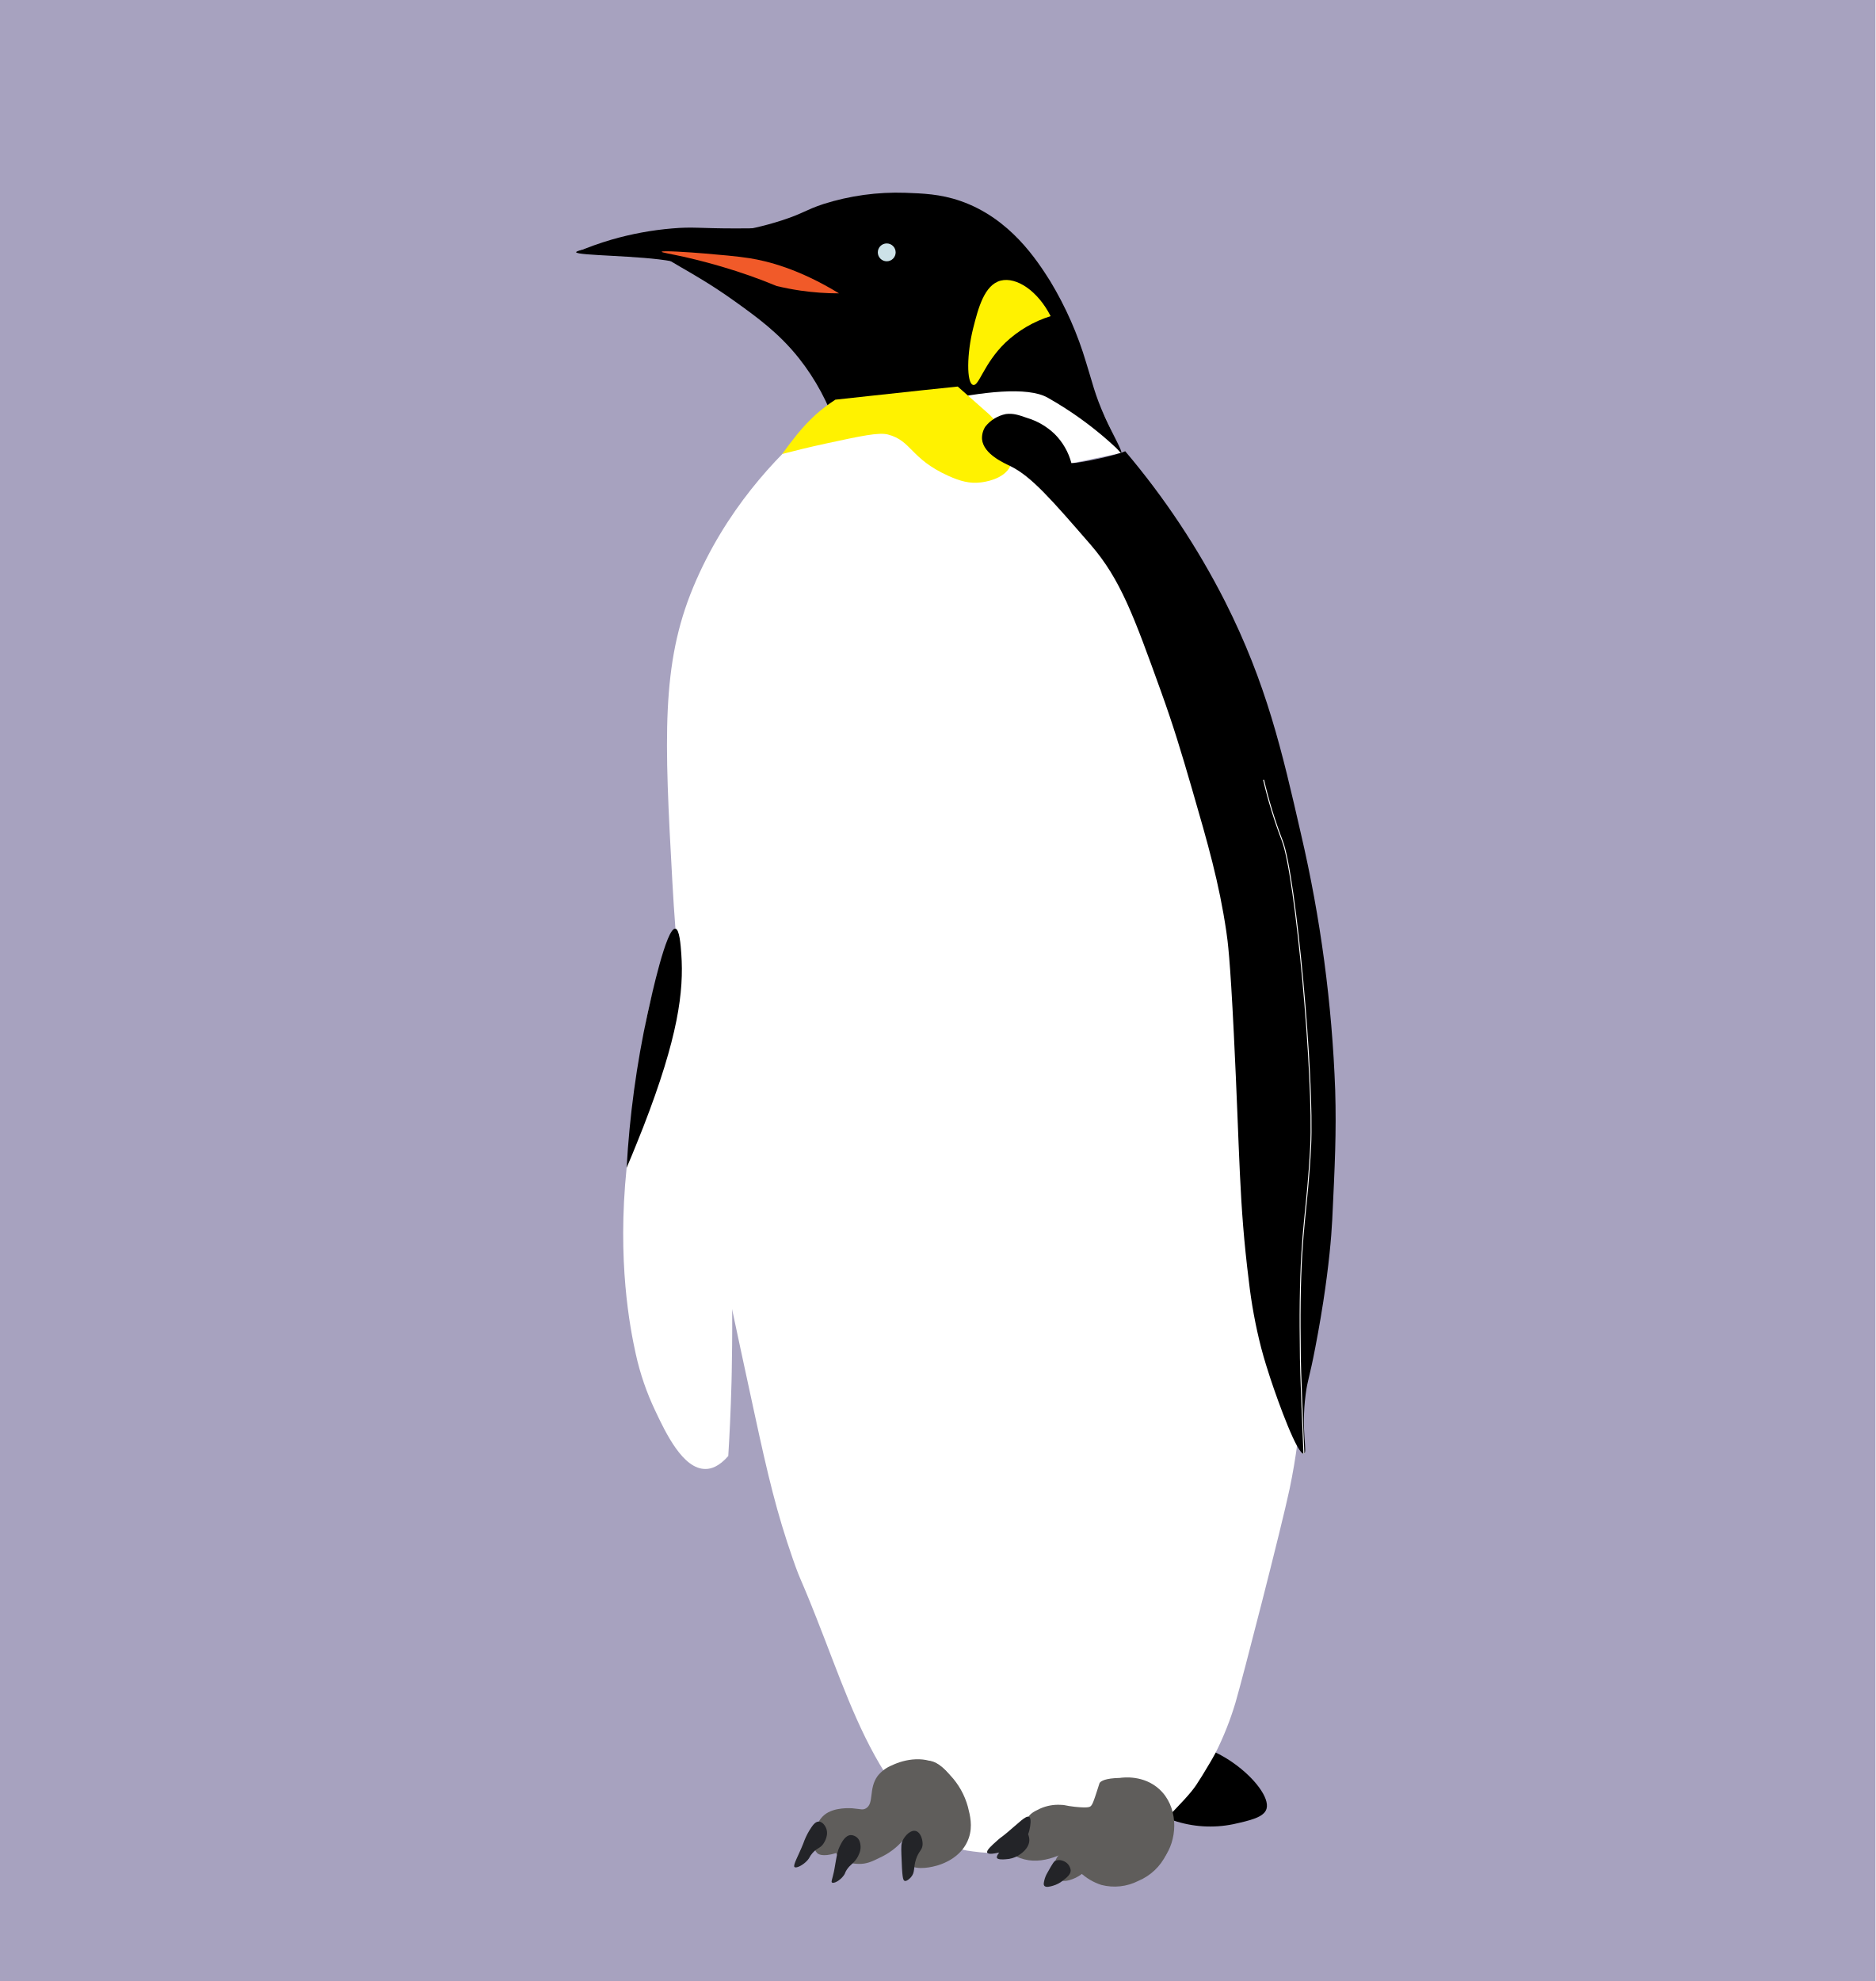
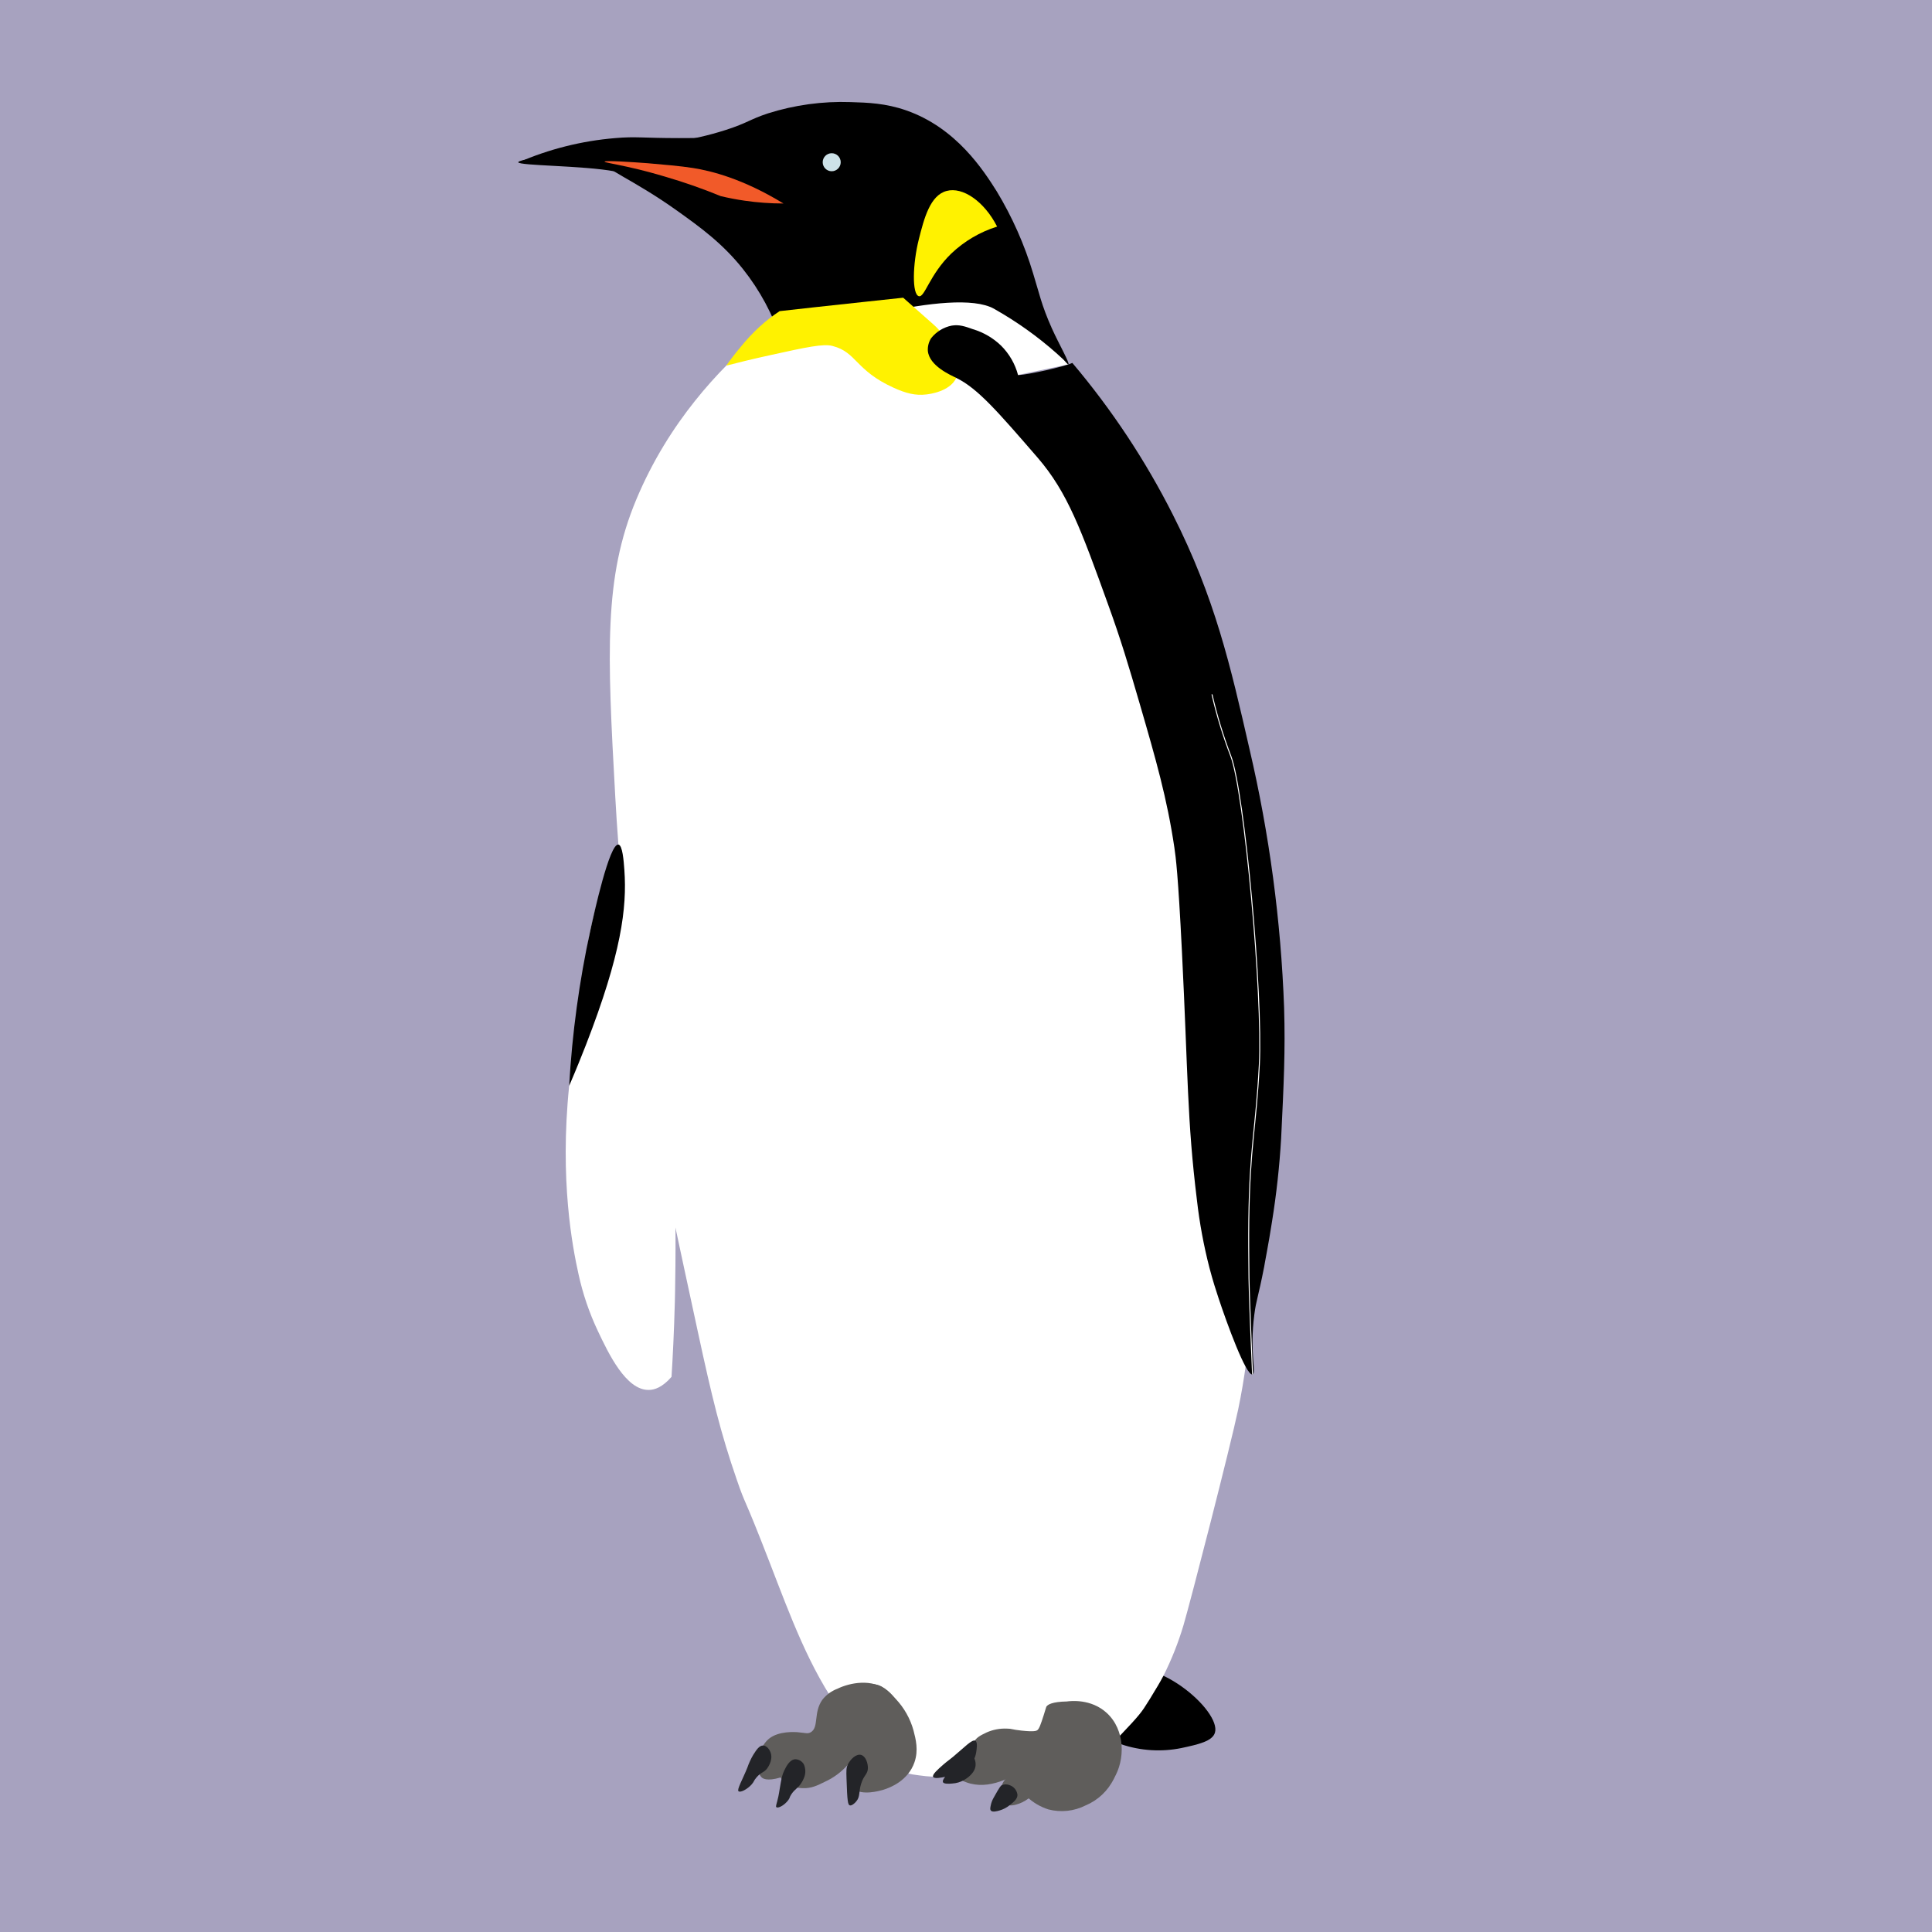
- <svg xmlns="http://www.w3.org/2000/svg" viewBox="0 0 500 528.06">
+ <svg xmlns="http://www.w3.org/2000/svg" viewBox="0 0 499.57 499.57">
  <defs>
    <style>.cls-1{fill:#a7a2bf;}.cls-2{fill:#fff;}.cls-3{fill:#5f5d5b;}.cls-4{fill:#232428;}.cls-5{fill:#f15a29;}.cls-6{fill:#cde2e8;}.cls-7{fill:#fff200;}.cls-8,.cls-9{fill:none;stroke-miterlimit:10;}.cls-8{stroke:#fff;stroke-width:0.25px;}.cls-9{stroke:#000;}</style>
  </defs>
  <g id="Layer_13" data-name="Layer 13">
-     <rect class="cls-1" width="500" height="528.06" />
+     <rect class="cls-1" width="499.57" height="499.57" />
  </g>
  <g id="Layer_15" data-name="Layer 15">
-     <path d="M310.28,444.12c11.28-5.08,29.09,10.51,27.4,16.28-.66,2.29-4.42,3.12-8.91,4.12a30.66,30.66,0,0,1-15.91-1c-5.56-1.62-9-2.62-10.2-5.53C300.82,453.54,305,446.49,310.28,444.12Z" transform="translate(0 21.75)" />
-     <path class="cls-2" d="M216.56,91.78q3.09-3.47,6.16-7l36.73-4A73.9,73.9,0,0,1,261.83,67c2.32-8.48,4.28-9.59,5-9.92,4.6-2.2,11.06,3.18,11.51,3.57,2.3,2,2.89,3.53,6,9.56,5.51,10.67,5.87,10.1,10.28,19.23,1.89,3.93,3.37,7.23,4.36,9.53l-13.3,2.78a280.33,280.33,0,0,1,48.45,89c24.35,75.27,12.45,153.46,12.65,153.46s-.16-19-.14-19a167.87,167.87,0,0,1-2.8,49.91c-2.11,10-12.54,50.56-14.44,57a82.29,82.29,0,0,1-5.31,13.38c-1.07,2-2.31,4-2.31,4h0c-.74,1.25-1.74,2.91-2.86,4.59-1.47,2.2-4,4.82-9,10a3.14,3.14,0,0,1-2,1.13c-1.35.12-2.27-1.07-3.75-2.25-1.78-1.42-3.63-3.59-5.18-2.77-3,1.56-4.49,4.12-9.37,5.13a4.11,4.11,0,0,0-1.17.15c-1.79.75-.92,3.94-2.42,5.41-1.21,1.17-3.23.62-5.51.29-8.49-1.23-10.46,2.1-21.05.6a24.76,24.76,0,0,1-3.36-.6c-1.38-.41-5.88-1.92-14-11.86-1.22-1.5-2-2.48-3.13-4-8.42-11.58-13.42-25.36-19-39.87-7.07-18.32-6.09-14.43-8.6-21.66-4.25-12.23-6.56-21.8-10.27-39-5.27-24.45-8-36.65-9.93-48.05-6-35.86-10.07-60.08-11.91-93.32-2.14-38.44-3-58.07,5.55-78.63S206.88,100.11,216.56,91.78Z" transform="translate(0 21.75)" />
-     <path d="M176.41,45.36c-.54,1.84,7.23,4.44,19.31,13.07,6.07,4.34,11.9,8.55,17.27,15.28a60.81,60.81,0,0,1,10.13,18.87c7.55-2.44,45.4-14.37,56.19-8.34,1.05.59,2.38,1.39,2.38,1.39a95.12,95.12,0,0,1,15.88,12c.59.55,1.21,1.44,1.39,1.33.41-.25-2.27-4.93-4.36-9.53-2.75-6-3.45-9.65-5-14.49A93.38,93.38,0,0,0,280,53.18c-3.43-5.41-10.61-16.74-23.93-21.36-5.43-1.88-10.09-2-14.7-2.18a65,65,0,0,0-21.84,3c-4.9,1.63-5.3,2.49-11.12,4.37a79.06,79.06,0,0,1-14.09,3.18C199,42.07,203,44,202.78,45,202.16,47.51,177.35,42.13,176.41,45.36Z" transform="translate(0 21.75)" />
-     <path d="M196.1,39.14c-9.63,0-11.36-.48-16.86,0a83.54,83.54,0,0,0-16.23,3,81.06,81.06,0,0,0-9.39,3.38l57.58-.4,2-6.15C209.22,39.05,203.3,39.14,196.1,39.14Z" transform="translate(0 21.75)" />
-     <path class="cls-3" d="M292.42,455.85c-.76,2.34-1.15,3.52-1.68,3.91-.22.16-.74.48-4.2.11-2.59-.28-2.49-.52-3.79-.52a11.77,11.77,0,0,0-5.42,1c-1.63.78-2.83,1.36-3.44,2.75a5.55,5.55,0,0,0,.78,5.37c1.84,2.26,5.37,1.75,10.76,1,3.14-.46,4.85-.73,7-1.91,4.31-2.4,4.55-6.73,6-6.57,2.72.29,1.35,15.1,5.8,16.46,2.44.74,5.5-2.91,6.73-4.88,3.09-4.95,3.08-12.88-1.87-17.39-4.15-3.8-9.58-3.15-10.53-3-3.88.08-5,.83-5.35,1.3C293.18,453.48,293.18,453.48,292.42,455.85Z" transform="translate(0 21.75)" />
-     <path class="cls-3" d="M282.35,463.73c-3.42.18-5.13.26-7.1,1.09a13.19,13.19,0,0,0-4.36,3c-1.13,1.1-2.15,2.1-2,3.19.18,1.46,2.31,2.24,3.12,2.54,6,2.19,12-1.32,16.76-4.06,1.86-1.08,3.16-2,3.06-3-.12-1.32-2.72-2.05-3.79-2.36A16.88,16.88,0,0,0,282.35,463.73Z" transform="translate(0 21.75)" />
-     <path d="M168.31,43c-6.16.58-14.74,1.81-14.69,2.48.07.94,17.26.85,25.53,2.43,2.38.46,4.8,1,4.8,1,2.39.55,4.41,1.09,6.45,1.63a296.49,296.49,0,0,0,34.55,7L211.2,45.12a92.61,92.61,0,0,0-21.69-2.88c-.91,0-1.83,0-2.83,0C182.51,42.27,175.53,42.36,168.31,43Z" transform="translate(0 21.75)" />
-     <path class="cls-3" d="M296.56,459.84a12,12,0,0,1-6.17,7.46c-2.89,1.32-5.32.58-6.2,2.35a3.54,3.54,0,0,0-.09,2.36c.46,2.43,2.22,3.95,3.85,5.31a14.86,14.86,0,0,0,5.69,3.38,14,14,0,0,0,9.87-1.08,14.48,14.48,0,0,0,7.43-7.05c2.8-6.25-.21-13.12-2.58-15.05a5.66,5.66,0,0,0-1.63-.95c-2-.67-3,.44-4.77.24-2.62-.3-3.55-3-4.55-2.51S297.34,456.92,296.56,459.84Z" transform="translate(0 21.75)" />
-     <path class="cls-3" d="M290.42,474.59c.31,1.68-2.31,3.79-4.44,4.55-.9.33-2.61.94-3.77,0-1.55-1.24-1.46-4.69,0-6.3C284.48,470.33,290,472.38,290.42,474.59Z" transform="translate(0 21.75)" />
-     <path class="cls-4" d="M283.37,474.27a2.64,2.64,0,0,0-2,0c-.29.12-.51.3-2.19,3.32a7.15,7.15,0,0,0-.77,2c-.13.62-.21,1,0,1.31.41.58,1.65.22,2.38,0a7.52,7.52,0,0,0,2.55-1.32c1.2-.94,2.14-1.69,2.13-2.8A3.06,3.06,0,0,0,283.37,474.27Z" transform="translate(0 21.75)" />
-     <path class="cls-5" d="M176.41,45.36c0,.21,2.21.53,6.05,1.37,4.35,1,7.52,1.88,10.07,2.63A143.64,143.64,0,0,1,207.1,54.5c2,.47,4.08.89,6.37,1.22a71.61,71.61,0,0,0,10.23.73c-10.76-6.57-19.11-8.62-23.84-9.37-3.34-.53-8.07-.93-12-1.26C183.65,45.46,176.45,45,176.41,45.36Z" transform="translate(0 21.75)" />
-     <circle class="cls-6" cx="236.42" cy="67.27" r="2.38" />
-     <path class="cls-7" d="M208.56,99.27c2.72-.72,6.79-1.74,11.78-2.82,9.27-2,13.95-3,16.38-2.38,6.39,1.66,5.95,6.41,16.08,11,3.21,1.46,5.78,2.13,8.64,1.78.87-.1,6.2-.75,7.94-4.36,2.41-5-3.88-11.92-4.77-12.89a16.27,16.27,0,0,0-1.33-1.31l-.12-.1c-.45-.39-2.53-2.22-7.81-6.9l-9.55,1-13.89,1.5-9.19,1a44.46,44.46,0,0,0-5.26,4,50.55,50.55,0,0,0-5,5.33C210.81,96.17,209.51,97.91,208.56,99.27Z" transform="translate(0 21.75)" />
-     <path d="M285.66,101.71a17.13,17.13,0,0,0-4.51-7.81,18.26,18.26,0,0,0-7.41-4.28c-2.11-.74-3.61-1.26-5.57-1A9.3,9.3,0,0,0,262.69,92a5.61,5.61,0,0,0-.86,3.34c.38,4,6,6.4,7.55,7.15,5.64,2.78,10.91,8.87,21.44,21,7.94,9.18,11.52,19.09,18.67,38.92,3.33,9.24,5.36,15.95,8.34,26.21,4.24,14.61,7.21,24.95,9.13,37.92.37,2.51,1,6.93,2,27.21,1.65,33,1.34,44.64,4,65.92a131.42,131.42,0,0,0,3.29,17.85c.92,3.49,1.76,6,2.4,8,2.23,6.76,7.3,20.65,9,20.22,1.08-.27-.83-5.93.47-15.85.5-3.87,1-4.25,2.59-12.59.05-.24,1.17-6,2.1-12.06,1.47-9.54,2.15-17,2.39-21.85.71-14.75,1.12-23.15.79-34.54a357.71,357.71,0,0,0-9.13-68.31c-5.05-22.05-9.15-40-20.26-62A206.39,206.39,0,0,0,300,98.53C297.87,99.54,288.34,101.66,285.66,101.71Z" transform="translate(0 21.75)" />
-     <path class="cls-8" d="M336.89,186.1a123.59,123.59,0,0,0,5,16.28c3.59,9.35,8.51,63.2,7.55,81.61-.89,16.93-2.52,21.3-2.78,41.1-.07,5,0,9.92,0,9.92,0,4.09.08,7.08.14,9.11.1,3.09.38,11,.85,21.67" transform="translate(0 21.75)" />
-     <path class="cls-7" d="M280.12,62.52A31,31,0,0,0,268,69.64c-5.75,5.6-7,11.62-8.54,11.22-1.83-.47-1.67-8.46,0-15.09,1.37-5.43,3-11.59,7.35-12.72C271,52,276.69,55.77,280.12,62.52Z" transform="translate(0 21.75)" />
-     <path class="cls-2" d="M180.06,225.79a116.44,116.44,0,0,0-7.38,22.56c-.72,3.36-1.11,5.91-3.44,24.07-1.4,11-2.1,16.44-2.17,17.13-2.56,24.92.89,42.61,2.45,49.68a70,70,0,0,0,5.15,15c2.82,6,7.46,15.74,13.5,15.59,1.45,0,3.55-.65,6-3.45.31-5,.66-11.76.87-19.78,0,0,.42-15.89,0-29.49C194.48,299.72,189.94,267,180.06,225.79Z" transform="translate(0 21.75)" />
-     <path d="M181.65,232.55c.7,9.94-.8,22.09-10.16,46.17-1,2.48-2.46,6.25-4.42,10.83a261.71,261.71,0,0,1,5.61-41.2c.95-4.32,5-22.86,7.38-22.56C181.16,225.92,181.48,230.09,181.65,232.55Z" transform="translate(0 21.75)" />
-     <path class="cls-9" d="M-76.33,143" transform="translate(0 21.75)" />
-     <path class="cls-3" d="M234,451.65c-2.47,3.38-.9,7.3-3.09,8.62-.87.53-1.28.22-3.7,0-.37,0-4.78-.39-7.4,1.75-3,2.45-3.88,8.35-1.92,10.2.23.22,1.3,1.13,5,0,6.52-2,7.49-6,13.16-8.92,2.33-1.18,1.7-.29,10.8-3.35,5.38-1.8,7.07-2.59,7.54-4.2.69-2.36-1.64-5.15-3.26-6.45-4.13-3.31-10-2.1-13.3-.49A9.2,9.2,0,0,0,234,451.65Z" transform="translate(0 21.75)" />
-     <path class="cls-4" d="M218.3,463.82c.95,0,1.78,1.09,2.07,2.07.61,2.08-1,4.06-1.11,4.18-.9,1-1.52.84-2.68,2.19-.76.88-.62,1.12-1.29,1.87-1.13,1.27-3,2.24-3.47,1.79s1.11-3.15,2.33-6.21a19,19,0,0,1,1.56-3.39C216.54,465,217.28,463.79,218.3,463.82Z" transform="translate(0 21.75)" />
-     <path class="cls-3" d="M229,460.54a12,12,0,0,0-4.94,5c-.76,1.44-2.25,4.3-1.11,6.69,1.28,2.67,5,2.83,5.88,2.86,2.23.1,3.87-.72,5.77-1.67a18,18,0,0,0,6.1-4.54c1.43-1.67,4.64-5.43,3.77-9.67a5.3,5.3,0,0,0-1.86-3.47c-2.64-1.82-7.43.33-7.91,2.6-.18.83.35,1.09.23,2.21-.19,1.73-1.75,4-3.44,3.67A3.48,3.48,0,0,1,229,460.54Z" transform="translate(0 21.75)" />
-     <path class="cls-4" d="M223.89,470.41c.53-1.08,1.43-2.89,2.91-3a2.62,2.62,0,0,1,2.25,1.34,4.4,4.4,0,0,1,0,3.68,5.57,5.57,0,0,1-.6,1.18c-1,1.52-1.75,1.63-2.69,3.05-.56.85-.31.85-.81,1.53-1,1.38-2.71,2.25-3.14,1.86-.26-.24.08-.78.52-2.83.19-.88.17-.92.37-2.05C223.18,472.47,223.3,471.61,223.89,470.41Z" transform="translate(0 21.75)" />
-     <path class="cls-3" d="M240.67,466.48c-.09,4.63-.14,7.45,1.62,8.81,2.24,1.72,6.65.5,7.47.27l.37-.11c1.58-.48,6.48-2.29,8.18-7.29,1.07-3.17.33-6-.26-8.32a19.92,19.92,0,0,0-4.74-8.41c-2-2.13-3.73-3.91-6.14-3.82a6.94,6.94,0,0,0-5.5,3.94c-1,2-.26,3-.6,10.11C240.94,464.13,240.72,463.56,240.67,466.48Z" transform="translate(0 21.75)" />
-     <path class="cls-4" d="M240.67,468.87c-.4.86-.41,1.52-.34,3.71.21,6,.37,6.88.89,7.05s1.44-.72,1.67-1c1.14-1.32.59-2.47,1.33-4.76s1.74-2.42,1.77-4.06c0-1.33-.57-3.08-1.77-3.47C242.83,465.92,241.3,467.52,240.67,468.87Z" transform="translate(0 21.75)" />
-     <path class="cls-4" d="M274.36,462.55c-.84-.44-2.77,1.65-5.84,4.2-.4.34-.62.52-.95.77-.68.53-1,.71-1.74,1.4-1.39,1.23-2.91,2.58-2.62,3.17s2.19.19,3.21,0a14.84,14.84,0,0,0,4.05-1.35,8.2,8.2,0,0,0,2.32-1.53,6.73,6.73,0,0,0,1.74-3.46C274.68,465,275.09,462.93,274.36,462.55Z" transform="translate(0 21.75)" />
-     <path class="cls-4" d="M270,468a22,22,0,0,0-2.89,3.11c-1,1.28-1.5,2-1.29,2.41s1.48.43,2.4.33a7.07,7.07,0,0,0,3.22-.95c.57-.35,3-1.85,3-4.18,0-1.05-.53-2.38-1.4-2.63C272.38,465.94,271.58,466.64,270,468Z" transform="translate(0 21.75)" />
+     <path d="M287.78,432.08c11-5,28.46,10.29,26.81,15.93-.65,2.24-4.32,3.06-8.71,4a30,30,0,0,1-15.58-1c-5.44-1.58-8.81-2.56-10-5.41C278.51,441.3,282.62,434.4,287.78,432.08Z" transform="translate(-0.43)" />
+     <path class="cls-2" d="M196.05,87.23l6-6.8L238,76.54a71,71,0,0,1,2.33-13.6c2.27-8.3,4.18-9.39,4.86-9.72,4.5-2.14,10.82,3.12,11.27,3.5,2.24,1.93,2.83,3.46,5.88,9.36,5.39,10.45,5.74,9.88,10.05,18.82,1.86,3.84,3.3,7.08,4.28,9.33l-13,2.72A274.31,274.31,0,0,1,311.1,184c23.83,73.67,12.18,150.19,12.38,150.19s-.16-18.62-.14-18.62a164.27,164.27,0,0,1-2.74,48.85c-2.06,9.78-12.28,49.49-14.14,55.8a79.75,79.75,0,0,1-5.19,13.09c-1,1.92-2.26,3.93-2.26,3.93h0c-.73,1.23-1.7,2.85-2.8,4.5-1.44,2.15-3.91,4.71-8.84,9.82a3.14,3.14,0,0,1-1.92,1.11c-1.32.11-2.22-1-3.67-2.2-1.74-1.4-3.55-3.51-5.06-2.72-2.91,1.53-4.4,4-9.17,5a4.42,4.42,0,0,0-1.16.14c-1.74.73-.89,3.86-2.36,5.3-1.18,1.14-3.16.6-5.39.28-8.31-1.21-10.24,2.06-20.6.59a24.43,24.43,0,0,1-3.3-.59c-1.35-.4-5.75-1.87-13.68-11.61-1.19-1.46-1.94-2.42-3.05-4-8.25-11.34-13.15-24.82-18.63-39-6.93-17.93-6-14.13-8.42-21.2-4.16-12-6.43-21.34-10.06-38.19-5.15-23.93-7.84-35.87-9.71-47-5.89-35.09-9.86-58.81-11.66-91.33-2.09-37.62-3-56.84,5.44-77S186.57,95.38,196.05,87.23Z" transform="translate(-0.43)" />
+     <path d="M156.75,41.8c-.53,1.8,7.08,4.34,18.9,12.78,5.94,4.25,11.64,8.38,16.9,15A59.12,59.12,0,0,1,202.46,88c7.4-2.38,44.45-14.06,55-8.16,1,.58,2.33,1.36,2.33,1.36a93.19,93.19,0,0,1,15.55,11.71c.57.54,1.18,1.42,1.36,1.31.4-.25-2.22-4.82-4.28-9.33-2.68-5.9-3.37-9.44-4.85-14.19a91.89,91.89,0,0,0-9.43-21.26c-3.35-5.29-10.38-16.38-23.42-20.91-5.31-1.84-9.87-2-14.38-2.13A63.5,63.5,0,0,0,199,29.32c-4.8,1.59-5.19,2.44-10.89,4.28a79.14,79.14,0,0,1-13.79,3.11c4.59,1.86,8.52,3.77,8.27,4.77C182,43.9,157.68,38.63,156.75,41.8Z" transform="translate(-0.43)" />
+     <path d="M176,35.71c-9.42,0-11.12-.47-16.5,0A79.26,79.26,0,0,0,134.45,42l56.35-.39,1.95-6C188.86,35.62,183.07,35.71,176,35.71Z" transform="translate(-0.43)" />
+     <path class="cls-3" d="M270.29,443.56c-.74,2.29-1.13,3.45-1.64,3.83-.21.15-.72.47-4.11.1-2.54-.27-2.44-.51-3.71-.51a11.67,11.67,0,0,0-5.31,1c-1.59.77-2.77,1.33-3.36,2.69a5.43,5.43,0,0,0,.76,5.26c1.8,2.21,5.26,1.71,10.53.94,3.08-.45,4.75-.72,6.84-1.88,4.22-2.34,4.46-6.58,5.86-6.43,2.67.29,1.32,14.79,5.68,16.12,2.39.72,5.39-2.85,6.59-4.77,3-4.85,3-12.61-1.83-17-4.06-3.71-9.37-3.08-10.3-2.95-3.8.07-4.88.8-5.24,1.27C271,441.24,271,441.24,270.29,443.56Z" transform="translate(-0.43)" />
+     <path class="cls-3" d="M260.44,451.27c-3.35.17-5,.26-6.95,1.07a12.91,12.91,0,0,0-4.26,2.91c-1.11,1.08-2.11,2.06-2,3.13.18,1.42,2.26,2.19,3.06,2.48,5.85,2.15,11.77-1.29,16.4-4,1.82-1.06,3.1-2,3-2.95-.13-1.3-2.66-2-3.72-2.32A16.47,16.47,0,0,0,260.44,451.27Z" transform="translate(-0.43)" />
+     <path d="M148.83,39.52c-6,.57-14.43,1.78-14.38,2.43.06.93,16.88.83,25,2.38,2.34.45,4.7,1,4.7,1,2.34.54,4.32,1.06,6.32,1.6a290.25,290.25,0,0,0,33.81,6.85L190.8,41.56a89.88,89.88,0,0,0-21.23-2.81c-.89,0-1.78,0-2.77,0C162.72,38.77,155.89,38.86,148.83,39.52Z" transform="translate(-0.43)" />
+     <path class="cls-3" d="M274.34,447.46a11.69,11.69,0,0,1-6,7.3c-2.83,1.3-5.21.57-6.08,2.3a3.59,3.59,0,0,0-.08,2.31c.45,2.38,2.18,3.87,3.76,5.21a14.52,14.52,0,0,0,5.57,3.29,13.69,13.69,0,0,0,9.67-1.05,14.19,14.19,0,0,0,7.27-6.89c2.74-6.13-.21-12.85-2.52-14.74a5.8,5.8,0,0,0-1.6-.93c-1.92-.66-2.9.43-4.67.23-2.57-.28-3.47-2.92-4.45-2.45S275.11,444.6,274.34,447.46Z" transform="translate(-0.43)" />
+     <path class="cls-3" d="M268.34,461.9c.3,1.65-2.26,3.71-4.35,4.46-.88.31-2.55.91-3.69,0-1.51-1.22-1.42-4.6,0-6.17C262.53,457.73,267.94,459.74,268.34,461.9Z" transform="translate(-0.43)" />
+     <path class="cls-4" d="M261.43,461.58a2.61,2.61,0,0,0-1.92,0c-.28.13-.5.3-2.14,3.26a6.58,6.58,0,0,0-.76,2c-.12.61-.2,1,0,1.29.4.56,1.62.21,2.33,0a7.43,7.43,0,0,0,2.49-1.29c1.18-.93,2.1-1.67,2.09-2.75A3,3,0,0,0,261.43,461.58Z" transform="translate(-0.43)" />
+     <path class="cls-5" d="M156.75,41.8c0,.2,2.17.51,5.92,1.34,4.26.93,7.36,1.84,9.85,2.57a143.12,143.12,0,0,1,14.27,5c1.91.46,4,.87,6.23,1.19a70.05,70.05,0,0,0,10,.72c-10.53-6.43-18.7-8.43-23.33-9.17-3.26-.52-7.9-.91-11.73-1.24C163.84,41.9,156.79,41.43,156.75,41.8Z" transform="translate(-0.43)" />
+     <circle class="cls-6" cx="215.06" cy="41.95" r="2.33" />
+     <path class="cls-7" d="M188.22,94.55c2.66-.69,6.65-1.69,11.52-2.75,9.08-2,13.66-3,16-2.33,6.25,1.62,5.82,6.27,15.74,10.78,3.14,1.43,5.65,2.09,8.45,1.75.85-.1,6.07-.73,7.77-4.27,2.37-4.91-3.79-11.66-4.66-12.61a15.13,15.13,0,0,0-1.31-1.28l-.11-.1c-.45-.38-2.48-2.17-7.65-6.76l-9.34,1-13.6,1.47-9,1a41.43,41.43,0,0,0-5.15,4,48.61,48.61,0,0,0-4.9,5.22C190.42,91.52,189.15,93.23,188.22,94.55Z" transform="translate(-0.43)" />
+     <path d="M263.68,97a16.75,16.75,0,0,0-4.42-7.65A17.78,17.78,0,0,0,252,85.12c-2.06-.73-3.53-1.24-5.45-.93a9,9,0,0,0-5.36,3.27,5.49,5.49,0,0,0-.84,3.27c.37,3.9,5.9,6.26,7.38,7,5.53,2.72,10.68,8.68,21,20.6,7.77,9,11.27,18.68,18.27,38.09,3.26,9,5.24,15.61,8.16,25.65,4.16,14.3,7.06,24.42,8.94,37.12.36,2.44.95,6.78,1.94,26.62,1.62,32.33,1.32,43.69,3.89,64.52a127.63,127.63,0,0,0,3.23,17.48c.89,3.4,1.71,5.9,2.34,7.81,2.19,6.62,7.15,20.22,8.81,19.79,1.06-.27-.82-5.8.46-15.51.49-3.78.94-4.16,2.54-12.32,0-.24,1.14-5.87,2.05-11.81a214.39,214.39,0,0,0,2.34-21.38c.7-14.44,1.1-22.66.77-33.81a349.27,349.27,0,0,0-8.94-66.85c-4.93-21.59-8.95-39.16-19.82-60.63a201.33,201.33,0,0,0-26-39.26C275.63,94.82,266.3,96.9,263.68,97Z" transform="translate(-0.43)" />
+     <path class="cls-8" d="M313.82,179.54a118.61,118.61,0,0,0,4.86,15.94c3.51,9.15,8.33,61.85,7.38,79.87-.87,16.57-2.46,20.85-2.72,40.23-.06,4.84,0,9.71,0,9.71,0,4,.08,6.92.14,8.91.09,3,.37,10.79.83,21.21" transform="translate(-0.43)" />
+     <path class="cls-7" d="M258.26,58.59a30.38,30.38,0,0,0-11.88,7c-5.63,5.48-6.83,11.38-8.35,11-1.8-.46-1.64-8.28,0-14.77,1.34-5.31,2.9-11.34,7.19-12.45C249.32,48.26,254.9,52,258.26,58.59Z" transform="translate(-0.43)" />
+     <path class="cls-2" d="M160.33,218.39a113.64,113.64,0,0,0-7.23,22.07c-.71,3.3-1.08,5.8-3.36,23.57-1.38,10.72-2.07,16.09-2.14,16.76-2.5,24.4.88,41.71,2.41,48.63a68.51,68.51,0,0,0,5,14.72c2.76,5.83,7.3,15.4,13.21,15.26,1.42,0,3.47-.64,5.85-3.38.31-4.89.65-11.51.86-19.36,0,0,.4-15.56,0-28.86C174.44,290.75,170,258.73,160.33,218.39Z" transform="translate(-0.43)" />
+     <path d="M161.88,225c.69,9.73-.78,21.62-9.94,45.19-.95,2.42-2.41,6.11-4.34,10.59a258.06,258.06,0,0,1,5.5-40.33c.93-4.22,4.92-22.36,7.23-22.07C161.4,218.52,161.71,222.6,161.88,225Z" transform="translate(-0.43)" />
+     <path class="cls-9" d="M-76.33,143" transform="translate(-0.43)" />
+     <path class="cls-3" d="M213.12,439.45c-2.42,3.31-.88,7.14-3,8.44-.85.51-1.25.21-3.62,0-.36,0-4.68-.38-7.24,1.71-2.93,2.39-3.8,8.17-1.88,10,.23.21,1.27,1.1,4.92,0,6.39-1.93,7.33-5.91,12.88-8.73,2.28-1.16,1.66-.29,10.57-3.28,5.27-1.76,6.92-2.53,7.38-4.11.68-2.31-1.61-5-3.19-6.31-4-3.24-9.8-2.06-13-.49A9,9,0,0,0,213.12,439.45Z" transform="translate(-0.43)" />
+     <path class="cls-4" d="M197.75,451.35c.93,0,1.74,1.08,2,2,.6,2-1,4-1.08,4.09-.88,1-1.49.83-2.62,2.15-.75.86-.61,1.1-1.27,1.83-1.1,1.24-2.92,2.19-3.39,1.75s1.08-3.08,2.28-6.08a18.14,18.14,0,0,1,1.52-3.31C196,452.5,196.75,451.33,197.75,451.35Z" transform="translate(-0.43)" />
+     <path class="cls-3" d="M208.2,448.14a11.71,11.71,0,0,0-4.84,4.89c-.74,1.42-2.21,4.21-1.09,6.55,1.25,2.62,4.85,2.77,5.75,2.8,2.19.09,3.8-.71,5.65-1.63a17.61,17.61,0,0,0,6-4.45c1.4-1.63,4.55-5.31,3.69-9.47a5.11,5.11,0,0,0-1.82-3.39c-2.58-1.79-7.27.32-7.74,2.54-.17.81.34,1.07.23,2.16-.18,1.7-1.71,3.89-3.37,3.6A3.4,3.4,0,0,1,208.2,448.14Z" transform="translate(-0.43)" />
+     <path class="cls-4" d="M203.22,457.81c.52-1.06,1.4-2.83,2.85-2.91a2.59,2.59,0,0,1,2.21,1.31,4.37,4.37,0,0,1,0,3.6,5.84,5.84,0,0,1-.6,1.16c-.93,1.49-1.7,1.59-2.63,3-.55.83-.3.84-.79,1.5-1,1.35-2.65,2.2-3.08,1.82-.25-.23.09-.76.52-2.77.18-.86.16-.9.35-2C202.52,459.82,202.64,459,203.22,457.81Z" transform="translate(-0.43)" />
+     <path class="cls-3" d="M219.64,454c-.08,4.52-.13,7.29,1.59,8.61,2.2,1.69,6.51.49,7.32.27l.36-.11c1.54-.47,6.34-2.24,8-7.14,1.05-3.1.32-5.91-.26-8.14a19.38,19.38,0,0,0-4.63-8.22c-2-2.09-3.65-3.84-6-3.75a6.8,6.8,0,0,0-5.38,3.86c-1,2-.25,2.91-.59,9.89C219.91,451.66,219.69,451.1,219.64,454Z" transform="translate(-0.43)" />
+     <path class="cls-4" d="M219.64,456.3c-.39.84-.39,1.49-.32,3.63.19,5.91.35,6.74.86,6.9s1.41-.7,1.63-1c1.12-1.29.59-2.41,1.31-4.66s1.7-2.36,1.73-4c0-1.3-.56-3-1.73-3.39C221.76,453.41,220.26,455,219.64,456.3Z" transform="translate(-0.43)" />
+     <path class="cls-4" d="M252.62,450.11c-.83-.43-2.71,1.62-5.71,4.12-.4.32-.61.5-.94.75-.66.52-.94.69-1.7,1.37-1.36,1.2-2.85,2.52-2.56,3.1s2.14.19,3.14,0a14.75,14.75,0,0,0,4-1.33,7.92,7.92,0,0,0,2.27-1.5,6.59,6.59,0,0,0,1.71-3.38C252.93,452.53,253.33,450.49,252.62,450.11Z" transform="translate(-0.43)" />
+     <path class="cls-4" d="M248.36,455.49a21.53,21.53,0,0,0-2.83,3c-1,1.26-1.47,1.92-1.26,2.36s1.45.42,2.35.33a6.92,6.92,0,0,0,3.15-.94c.56-.34,3-1.81,2.93-4.09,0-1-.52-2.32-1.38-2.57C250.68,453.43,249.9,454.12,248.36,455.49Z" transform="translate(-0.43)" />
  </g>
</svg>
